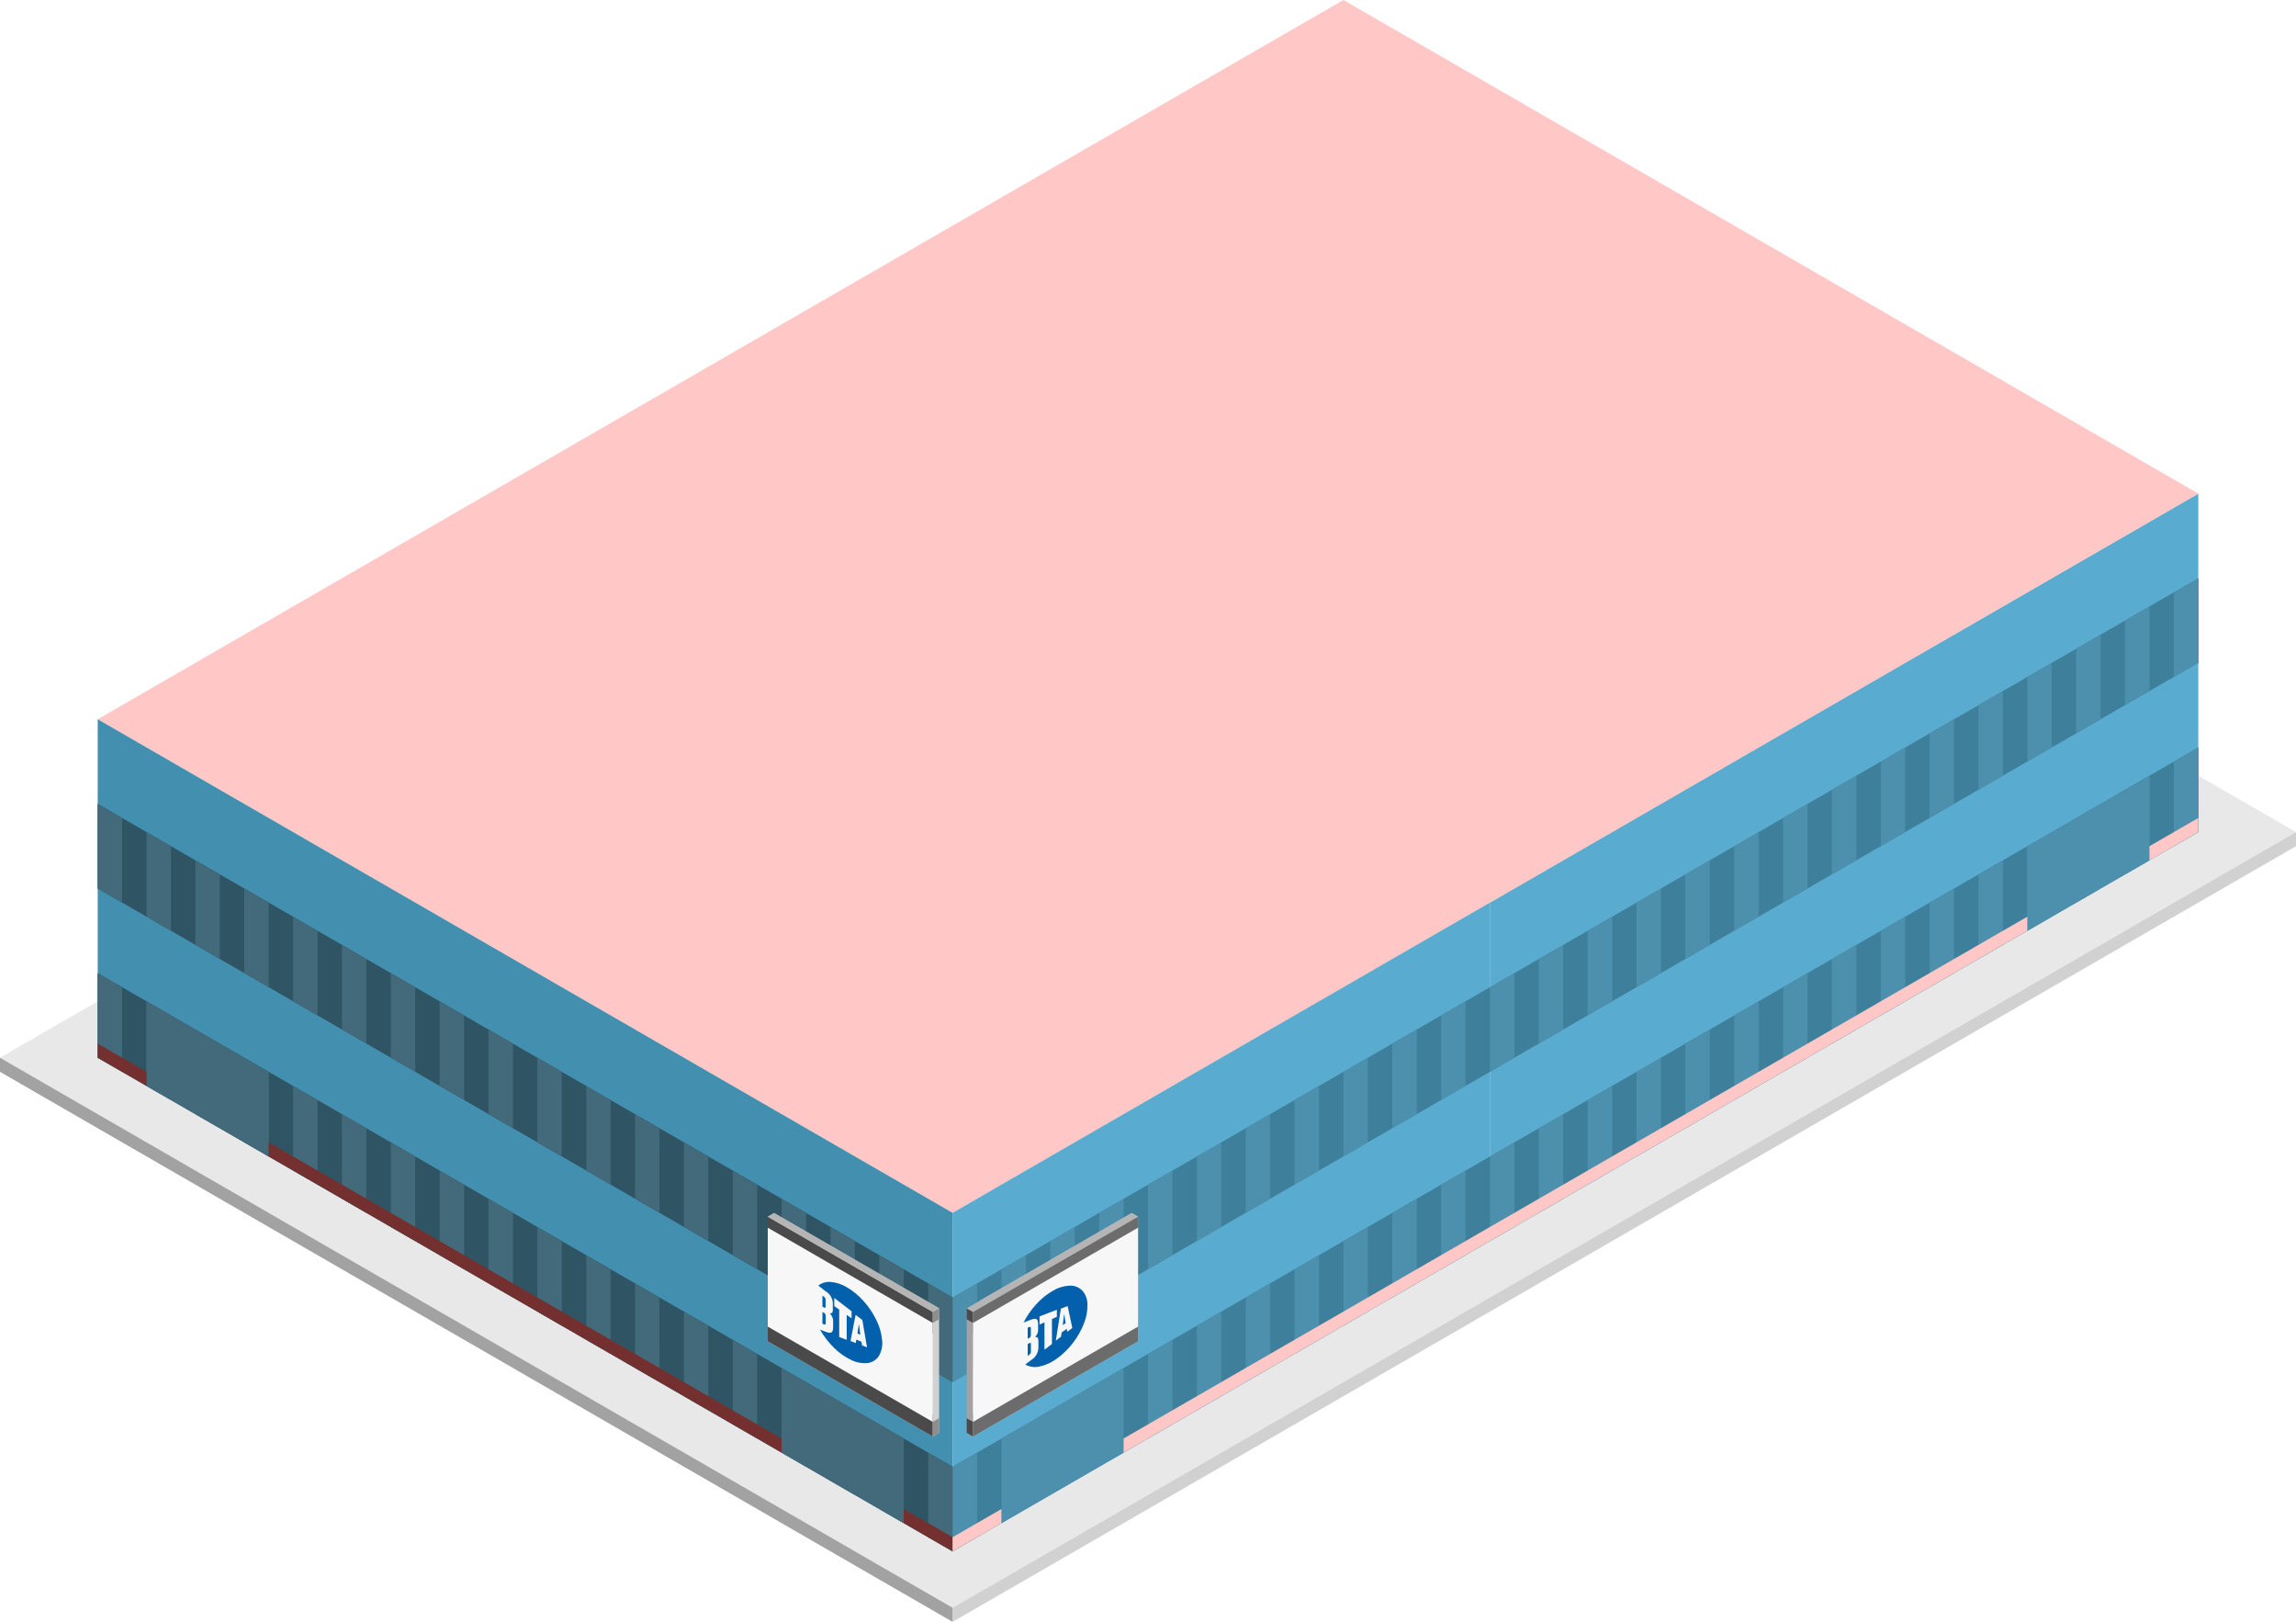
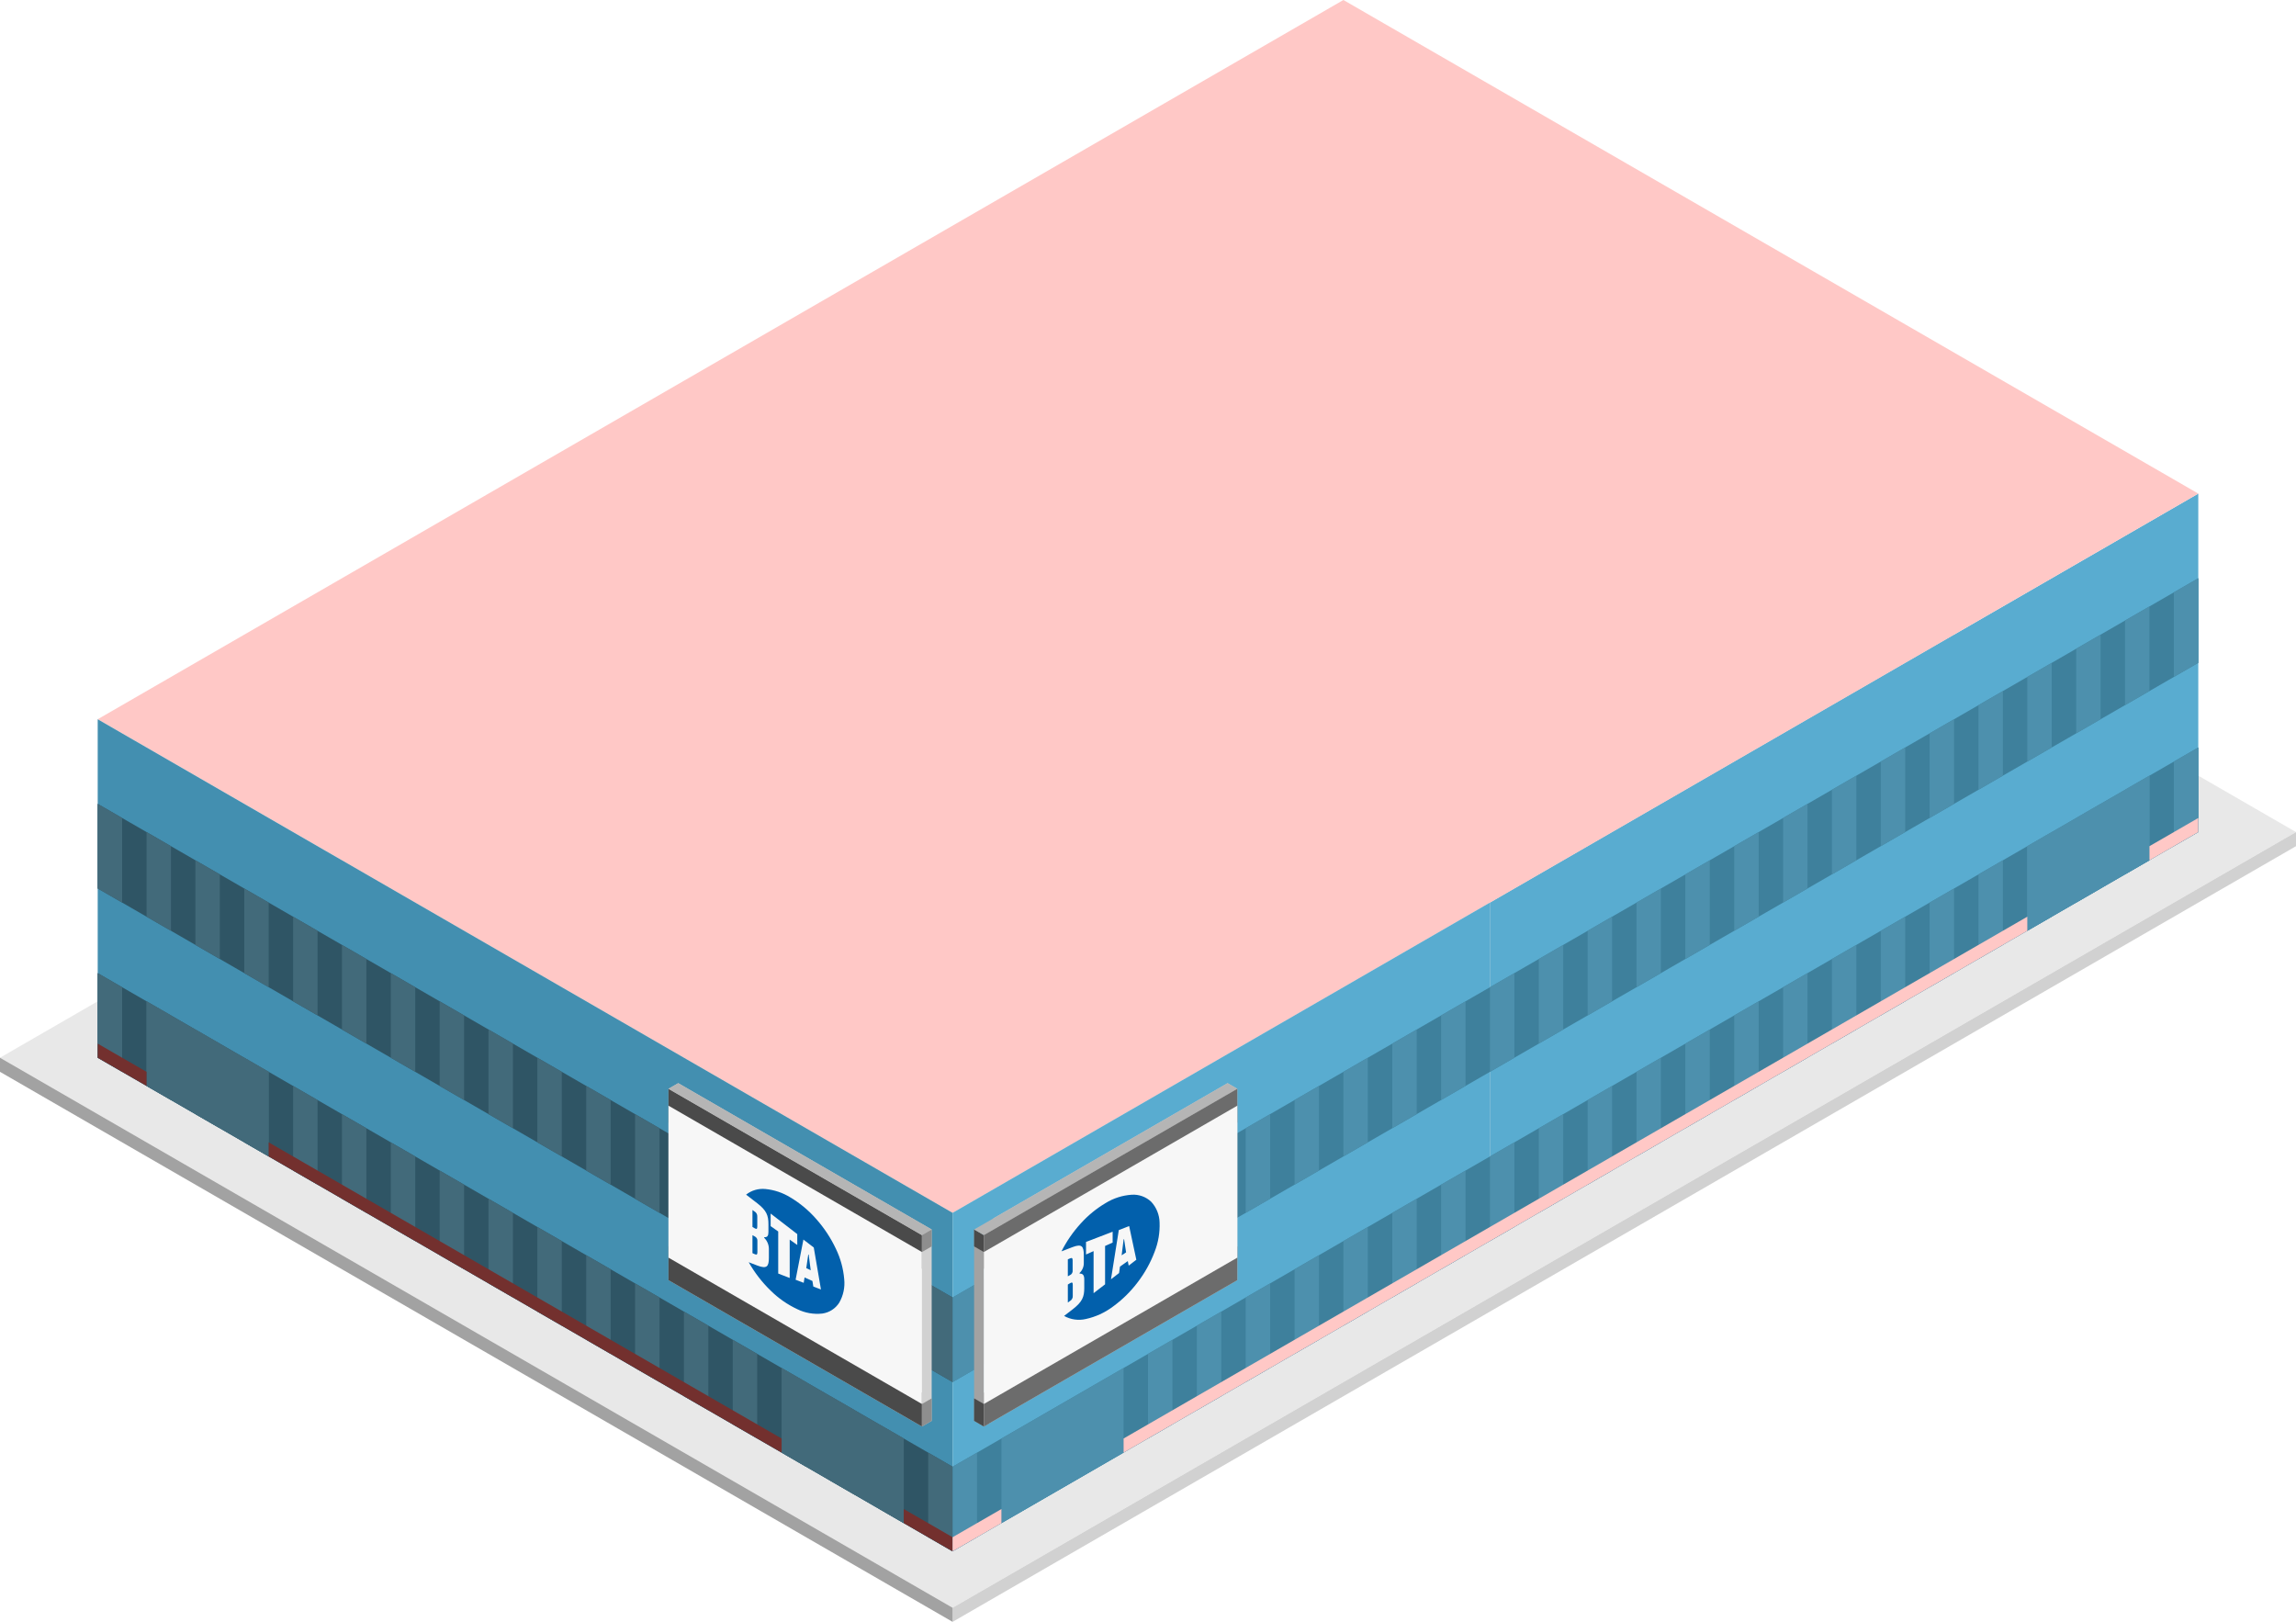
<svg xmlns="http://www.w3.org/2000/svg" id="Layer_1" data-name="Layer 1" viewBox="0 0 470 331.976">
  <defs>
    <style>
      .concrete-top {
        fill: #e8e8e8;
      }

      .curtain-R-prim-light {
        fill: #59acd0;
      }

      .top-light {
        fill: #ffc8c6;
      }

      .curtain-L-prim-light {
        fill: #438fb0;
      }

      .curtain-L-prim-dark {
        fill: #2f5565;
      }

      .curtain-R-prim-dark {
        fill: #3e809c;
      }

      .curtain-L-prim-dark-light {
        fill: #426a7a;
      }

      .curtain-R-prim-dark-light {
        fill: #4d90ad;
      }

      .exterior-L-prim {
        fill: #73302e;
      }

      .concrete-right {
        fill: #d1d1d1;
      }

      .concrete-left {
        fill: #a2a2a2;
      }

      .cls-1 {
        fill: #4a4a4a;
      }

      .cls-2 {
        fill: #b5b5b5;
      }

      .cls-3 {
        fill: #6c6c6c;
      }

      .cls-4 {
        fill: #f7f7f7;
      }

      .cls-5 {
        fill: #0260ac;
      }

      .cls-6 {
        fill: #8e8e8e;
      }
    </style>
  </defs>
  <g>
    <g>
      <path id="Path" class="concrete-top" d="M195,329.09,470,170.318,275,57.735,0,216.506Z" />
      <path id="Path-2" data-name="Path" class="curtain-R-prim-light" d="M305,184.752l145-83.716v69.282L305,254.034Z" />
      <path id="anchor_20_248.261_430" class="top-light" d="M20,147.224,275,0,450,101.036,195,248.261Z" />
      <path id="Path-3" data-name="Path" class="curtain-L-prim-light" d="M20,216.506,195,317.543V248.261L20,147.224Z" />
      <path id="Path-4" data-name="Path" class="curtain-R-prim-light" d="M195,248.261l110-63.509v69.282L195,317.543Z" />
      <path id="Path-5" data-name="Path" class="curtain-L-prim-dark" d="M195,265.581,20,164.545v17.32L195,282.902Z" />
      <path id="Path-6" data-name="Path" class="curtain-L-prim-dark" d="M195,300.222,20,199.186v17.32L195,317.543Z" />
      <path id="Path-7" data-name="Path" class="curtain-R-prim-dark" d="M195,265.581,450,118.357v17.32L195,282.902Z" />
      <path id="Path-8" data-name="Path" class="curtain-R-prim-dark" d="M195,300.222,450,152.998v17.321L195,317.543Z" />
      <path id="Path-9" data-name="Path" class="curtain-L-prim-dark-light" d="M20,164.545l5,2.887v17.32l-5-2.887Z" />
      <path id="Path-10" data-name="Path" class="curtain-R-prim-dark-light" d="M300,204.96l-5,2.887v17.32l5-2.887Z" />
      <path id="Path-11" data-name="Path" class="curtain-L-prim-dark-light" d="M20,199.186l5,2.887v17.32l-5-2.887Z" />
      <path id="Path-12" data-name="Path" class="curtain-R-prim-dark-light" d="M300,239.601l-5,2.887v17.321l5-2.887Z" />
      <path id="Path-13" data-name="Path" class="curtain-R-prim-dark-light" d="M410,141.451l-5,2.887v17.321l5-2.887Z" />
      <path id="Path-14" data-name="Path" class="curtain-R-prim-dark-light" d="M410,176.092l-5,2.887v17.32l5-2.887Z" />
      <path id="Path-15" data-name="Path" class="curtain-R-prim-dark-light" d="M440,124.13l-5,2.887v17.32l5-2.887Z" />
      <path id="Path-16" data-name="Path" class="curtain-R-prim-dark-light" d="M440,158.771l-5,2.887v17.321l5-2.887Z" />
      <path id="Path-17" data-name="Path" class="curtain-R-prim-dark-light" d="M450,118.357l-5,2.887v17.32l5-2.887Z" />
      <path id="Path-18" data-name="Path" class="curtain-R-prim-dark-light" d="M450,152.998l-5,2.887v17.321l5-2.887Z" />
      <path id="Path-19" data-name="Path" class="curtain-L-prim-dark-light" d="M100,210.733l5,2.887V230.94l-5-2.887Z" />
      <path id="Path-20" data-name="Path" class="curtain-R-prim-dark-light" d="M220,251.148l-5,2.887v17.321l5-2.887Z" />
      <path id="Path-21" data-name="Path" class="curtain-L-prim-dark-light" d="M100,245.374l5,2.887v17.32l-5-2.887Z" />
      <path id="Path-22" data-name="Path" class="curtain-R-prim-dark-light" d="M330,187.639l-5,2.887v17.32l5-2.887Z" />
      <path id="Path-23" data-name="Path" class="curtain-R-prim-dark-light" d="M330,222.28l-5,2.886v17.321l5-2.887Z" />
      <path id="Path-24" data-name="Path" class="curtain-L-prim-dark-light" d="M60,187.639l5,2.887v17.32l-5-2.887Z" />
      <path id="Path-25" data-name="Path" class="curtain-R-prim-dark-light" d="M260,228.054l-5,2.887v17.321l5-2.887Z" />
      <path id="Path-26" data-name="Path" class="curtain-L-prim-dark-light" d="M60,222.28l5,2.887v17.32l-5-2.887Z" />
      <path id="Path-27" data-name="Path" class="curtain-R-prim-dark-light" d="M260,262.695l-5,2.887v17.321l5-2.887Z" />
      <path id="Path-28" data-name="Path" class="curtain-R-prim-dark-light" d="M370,164.545l-5,2.887v17.32l5-2.887Z" />
      <path id="Path-29" data-name="Path" class="curtain-R-prim-dark-light" d="M370,199.186l-5,2.887v17.32l5-2.887Z" />
      <path id="Path-30" data-name="Path" class="curtain-L-prim-dark-light" d="M140,233.827l5,2.887v17.321l-5-2.887Z" />
      <path id="Path-31" data-name="Path" class="curtain-L-prim-dark-light" d="M140,268.468l5,2.887v17.32l-5-2.887Z" />
      <path id="Path-32" data-name="Path" class="curtain-L-prim-dark-light" d="M40,176.092l5,2.887v17.32l-5-2.887Z" />
      <path id="Path-33" data-name="Path" class="curtain-R-prim-dark-light" d="M280,216.506l-5,2.887v17.32l5-2.887Z" />
      <path id="Path-34" data-name="Path" class="curtain-L-prim-dark-light" d="M40,210.733l5,2.887v17.32l-5-2.887Z" />
      <path id="Path-35" data-name="Path" class="curtain-R-prim-dark-light" d="M280,251.148l-5,2.887v17.321l5-2.887Z" />
      <path id="Path-36" data-name="Path" class="curtain-R-prim-dark-light" d="M390,152.998l-5,2.887v17.321l5-2.887Z" />
      <path id="Path-37" data-name="Path" class="curtain-R-prim-dark-light" d="M390,187.639l-5,2.887v17.32l5-2.887Z" />
      <path id="Path-38" data-name="Path" class="curtain-R-prim-dark-light" d="M420,135.677l-5,2.887v17.32l5-2.887Z" />
      <path id="Path-39" data-name="Path" class="curtain-R-prim-dark-light" d="M420,170.318l-5,2.887v17.321l5-2.887Z" />
      <path id="Path-40" data-name="Path" class="curtain-L-prim-dark-light" d="M120,222.28l5,2.887v17.321l-5-2.887Z" />
      <path id="Path-41" data-name="Path" class="curtain-R-prim-dark-light" d="M200,262.695l-5,2.887v17.32l5-2.887Z" />
      <path id="Path-42" data-name="Path" class="curtain-L-prim-dark-light" d="M120,256.921l5,2.887v17.32l-5-2.887Z" />
      <path id="Path-43" data-name="Path" class="curtain-R-prim-dark-light" d="M200,297.336l-5,2.887v17.32l5-2.887Z" />
      <path id="Path-44" data-name="Path" class="curtain-R-prim-dark-light" d="M310,199.186l-5,2.887v17.32l5-2.887Z" />
      <path id="Path-45" data-name="Path" class="curtain-R-prim-dark-light" d="M310,233.827l-5,2.887v17.321l5-2.887Z" />
      <path id="Path-46" data-name="Path" class="curtain-L-prim-dark-light" d="M80,199.186l5,2.887v17.32l-5-2.887Z" />
      <path id="Path-47" data-name="Path" class="curtain-R-prim-dark-light" d="M240,239.601l-5,2.887v17.321l5-2.887Z" />
      <path id="Path-48" data-name="Path" class="curtain-L-prim-dark-light" d="M80,233.827l5,2.887v17.32l-5-2.887Z" />
      <path id="Path-49" data-name="Path" class="curtain-R-prim-dark-light" d="M240,274.241l-5,2.887v17.321l5-2.887Z" />
      <path id="Path-50" data-name="Path" class="curtain-R-prim-dark-light" d="M350,176.092l-5,2.887v17.32l5-2.887Z" />
      <path id="Path-51" data-name="Path" class="curtain-R-prim-dark-light" d="M350,210.733l-5,2.887V230.94l5-2.887Z" />
      <path id="Path-52" data-name="Path" class="curtain-L-prim-dark-light" d="M160,245.374l5,2.887v17.32l-5-2.887Z" />
      <path id="Path-53" data-name="Path" class="curtain-L-prim-dark-light" d="M160,280.015l5,2.887v17.32l-5-2.887Z" />
      <path id="Path-54" data-name="Path" class="curtain-L-prim-dark-light" d="M180,256.921l5,2.887v17.32l-5-2.887Z" />
      <path id="Path-55" data-name="Path" class="curtain-L-prim-dark-light" d="M180,291.562l5,2.887v17.32l-5-2.887Z" />
      <path id="Path-56" data-name="Path" class="curtain-L-prim-dark-light" d="M30,170.318l5,2.887v17.321l-5-2.887Z" />
      <path id="Path-57" data-name="Path" class="curtain-R-prim-dark-light" d="M290,210.733l-5,2.887V230.94l5-2.887Z" />
      <path id="Path-58" data-name="Path" class="curtain-L-prim-dark-light" d="M30,204.959l5,2.887v17.32L30,222.28Z" />
      <path id="Path-59" data-name="Path" class="curtain-R-prim-dark-light" d="M290,245.374l-5,2.887v17.32l5-2.887Z" />
      <path id="Path-60" data-name="Path" class="curtain-R-prim-dark-light" d="M400,147.224l-5,2.887v17.321l5-2.887Z" />
      <path id="Path-61" data-name="Path" class="curtain-R-prim-dark-light" d="M400,181.865l-5,2.887v17.32l5-2.887Z" />
      <path id="Path-62" data-name="Path" class="curtain-R-prim-dark-light" d="M430,129.904l-5,2.887v17.32l5-2.887Z" />
      <path id="Path-63" data-name="Path" class="curtain-R-prim-dark-light" d="M430,164.545l-5,2.887v17.321l5-2.887Z" />
      <path id="Path-64" data-name="Path" class="curtain-L-prim-dark-light" d="M110,216.506l5,2.887v17.32l-5-2.887Z" />
      <path id="Path-65" data-name="Path" class="curtain-R-prim-dark-light" d="M210,256.921l-5,2.887v17.32l5-2.887Z" />
      <path id="Path-66" data-name="Path" class="curtain-L-prim-dark-light" d="M110,251.148l5,2.887v17.321l-5-2.887Z" />
      <path id="Path-67" data-name="Path" class="curtain-R-prim-dark-light" d="M230,280.015l-25,14.434v17.32l25-14.434Z" />
      <path id="Path-68" data-name="Path" class="curtain-L-prim-dark-light" d="M160,280.015l25,14.434v17.32l-25-14.434Z" />
      <path id="Path-69" data-name="Path" class="curtain-L-prim-dark-light" d="M30,204.959l25,14.434v17.32L30,222.28Z" />
      <path id="Path-70" data-name="Path" class="curtain-R-prim-dark-light" d="M440,158.771l-25,14.434v17.32l25-14.434Z" />
      <path id="Path-71" data-name="Path" class="curtain-R-prim-dark-light" d="M320,193.412l-5,2.887V213.62l5-2.887Z" />
      <path id="Path-72" data-name="Path" class="curtain-R-prim-dark-light" d="M320,228.054l-5,2.887v17.321l5-2.887Z" />
      <path id="Path-73" data-name="Path" class="curtain-L-prim-dark-light" d="M70,193.412l5,2.887V213.62l-5-2.887Z" />
      <path id="Path-74" data-name="Path" class="curtain-R-prim-dark-light" d="M250,233.827l-5,2.887v17.321l5-2.887Z" />
      <path id="Path-75" data-name="Path" class="curtain-L-prim-dark-light" d="M70,228.053l5,2.887v17.32l-5-2.887Z" />
      <path id="Path-76" data-name="Path" class="curtain-R-prim-dark-light" d="M250,268.468l-5,2.887v17.32l5-2.887Z" />
      <path id="Path-77" data-name="Path" class="curtain-R-prim-dark-light" d="M360,170.318l-5,2.887v17.321l5-2.887Z" />
      <path id="Path-78" data-name="Path" class="curtain-R-prim-dark-light" d="M360,204.96l-5,2.887v17.32l5-2.887Z" />
      <path id="Path-79" data-name="Path" class="curtain-L-prim-dark-light" d="M150,239.601l5,2.887v17.321l-5-2.887Z" />
      <path id="Path-80" data-name="Path" class="curtain-L-prim-dark-light" d="M150,274.241l5,2.887v17.321l-5-2.887Z" />
      <path id="Path-81" data-name="Path" class="curtain-L-prim-dark-light" d="M50,181.865l5,2.887v17.321l-5-2.887Z" />
      <path id="Path-82" data-name="Path" class="curtain-R-prim-dark-light" d="M270,222.28l-5,2.887v17.321l5-2.887Z" />
      <path id="Path-83" data-name="Path" class="curtain-L-prim-dark-light" d="M50,216.506l5,2.887v17.32l-5-2.887Z" />
      <path id="Path-84" data-name="Path" class="curtain-R-prim-dark-light" d="M270,256.921l-5,2.887v17.32l5-2.887Z" />
      <path id="Path-85" data-name="Path" class="curtain-R-prim-dark-light" d="M380,158.771l-5,2.887v17.321l5-2.887Z" />
      <path id="Path-86" data-name="Path" class="curtain-R-prim-dark-light" d="M380,193.412l-5,2.887V213.62l5-2.887Z" />
      <path id="Path-87" data-name="Path" class="curtain-L-prim-dark-light" d="M130,228.054l5,2.887v17.321l-5-2.887Z" />
      <path id="Path-88" data-name="Path" class="curtain-L-prim-dark-light" d="M130,262.695l5,2.887v17.321l-5-2.887Z" />
      <path id="Path-89" data-name="Path" class="curtain-L-prim-dark-light" d="M90,204.959l5,2.887v17.32L90,222.28Z" />
      <path id="Path-90" data-name="Path" class="curtain-R-prim-dark-light" d="M230,245.374l-5,2.887v17.32l5-2.887Z" />
      <path id="Path-91" data-name="Path" class="curtain-L-prim-dark-light" d="M90,239.601l5,2.887v17.32l-5-2.887Z" />
      <path id="Path-92" data-name="Path" class="curtain-R-prim-dark-light" d="M340,181.865l-5,2.887v17.321l5-2.887Z" />
      <path id="Path-93" data-name="Path" class="curtain-R-prim-dark-light" d="M340,216.506l-5,2.887v17.32l5-2.887Z" />
      <path id="Path-94" data-name="Path" class="curtain-L-prim-dark-light" d="M170,251.148l5,2.887v17.321l-5-2.887Z" />
      <path id="Path-95" data-name="Path" class="curtain-L-prim-dark-light" d="M170,285.788l5,2.887v17.32l-5-2.887Z" />
      <path id="Path-96" data-name="Path" class="curtain-L-prim-dark-light" d="M190,262.695l5,2.887v17.32l-5-2.887Z" />
      <path id="Path-97" data-name="Path" class="curtain-L-prim-dark-light" d="M190,297.335l5,2.887v17.32l-5-2.887Z" />
      <path id="Path-98" data-name="Path" class="exterior-L-prim" d="M185,308.882l10,5.774v2.887l-10-5.774Z" />
      <path id="Path-99" data-name="Path" class="top-light" d="M205,308.882l-10,5.774v2.887l10-5.774Z" />
      <path id="Path-100" data-name="Path" class="top-light" d="M415,187.639l-185,106.81v2.887l185-106.81Z" />
      <path id="Path-101" data-name="Path" class="top-light" d="M450,167.432l-10,5.774v2.887l10-5.774Z" />
      <path id="Path-102" data-name="Path" class="exterior-L-prim" d="M20,213.62l10,5.774v2.887l-10-5.774Z" />
      <path id="Path-103" data-name="Path" class="exterior-L-prim" d="M55,233.827l105,60.622v2.887L55,236.714Z" />
      <path id="Path-104" data-name="Path" class="concrete-right" d="M195,329.09v2.887L470,173.205v-2.887Z" />
      <path id="Path-105" data-name="Path" class="concrete-left" d="M0,216.506v2.887L195,331.976V329.09Z" />
    </g>
-     <g id="Group">
-       <g id="Group-2" data-name="Group">
-         <path id="Path-106" data-name="Path" class="concrete-left" d="M197.888,267.797l1.299.75v25.496l-1.299-.75Z" />
-         <path id="Path-107" data-name="Path" class="cls-1" d="M199.836,290.669l-.649.375-1.299-.75v2.999l1.299.75.649-.375Z" />
-         <path id="Path-108" data-name="Path" class="cls-1" d="M199.836,268.172v2.25l-.649.375-1.299-.75v-2.25l1.299.75Z" />
-         <path id="Path-109" data-name="Path" class="concrete-right" d="M200.486,266.298l-1.299,2.25v25.496l33.771-19.497V249.05l-1.299-.75Z" />
-         <path id="Path-110" data-name="Path" class="cls-2" d="M197.888,267.797l1.299.75L232.957,249.05l-1.299-.75Z" />
-       </g>
-       <g id="Group-3" data-name="Group">
-         <path id="Path-111" data-name="Path" class="cls-3" d="M232.957,270.047l-33.771,19.498v4.499l33.771-19.497Z" />
-         <path id="Path-112" data-name="Path" class="cls-3" d="M232.957,249.05v4.499l-33.771,19.498v-4.499Z" />
-         <path id="Path-113" data-name="Path" class="cls-4" d="M232.957,251.299l-33.771,19.497v20.247l33.771-19.498Z" />
-         <g id="Group-4" data-name="Group">
-           <path id="Path-114" data-name="Path" class="cls-5" d="M211.034,275.176c0-.333-.085-.39-.376-.216l-.282.169v2.396l.282-.2a.734.734,0,0,0,.376-.708Z" />
-           <path id="Path-115" data-name="Path" class="cls-5" d="M211.017,273.239V271.931c0-.333-.085-.403-.376-.274l-.265.118v2.257q.133-.073.265-.145A.617.617,0,0,0,211.017,273.239Z" />
-           <path id="Path-116" data-name="Path" class="cls-5" d="M217.812,269.11c-.111.956-.154,1.129-.265,2.127.279-.179.313-.216.592-.395-.111-.802-.156-.914-.267-1.759Z" />
-           <path id="Compound_Path" data-name="Compound Path" class="cls-5" d="M215.405,264.278a14.166,14.166,0,0,0-3.308,2.713,16.666,16.666,0,0,0-2.57,3.717l1.49-.572c1.231-.464,1.488-.104,1.488,1.082v1.015a1.787,1.787,0,0,1-.564,1.353v.086c.453-.026.624.237.624.771v1.146a3.045,3.045,0,0,1-1.531,2.828l-1.156.891a4.039,4.039,0,0,0,2.909.408,9.283,9.283,0,0,0,3.555-1.621,15.624,15.624,0,0,0,3.324-3.252,15.812,15.812,0,0,0,2.273-4.08,9.644,9.644,0,0,0,.661-3.901,4.199,4.199,0,0,0-1.113-2.761,3.45,3.45,0,0,0-2.614-.939,7.55,7.55,0,0,0-3.469,1.114Zm-.068,5.713v5.111q-.765.59-1.53,1.179v-5.606q-.505.226-1.009.451v-1.673l3.547-1.362v1.449Q215.841,269.765,215.337,269.991Zm3.147,2.619c-.04-.271-.08-.329-.119-.605l-1.043.735c-.04.355-.08.498-.119.858l-1.078.831,1.041-6.554,1.38-.536.957,4.487Z" />
+     <g>
+       <g id="Group">
+         <g id="Group-2" data-name="Group">
+           <path id="Path-106" data-name="Path" class="concrete-left" d="M199.404,251.668l1.996,1.153v39.171l-1.996-1.152Z" />
+           <path id="Path-107" data-name="Path" class="cls-1" d="M202.397,286.807l-.998.576-1.996-1.152v4.608l1.996,1.152.998-.576Z" />
+           <path id="Path-108" data-name="Path" class="cls-1" d="M202.397,252.244v3.456l-.998.576-1.996-1.153v-3.456l1.996,1.153Z" />
+           <path id="Path-109" data-name="Path" class="concrete-right" d="M203.395,249.364l-1.996,3.456v39.171l51.883-29.954V222.866l-1.996-1.152Z" />
+           <path id="Path-110" data-name="Path" class="cls-2" d="M199.404,251.668l1.996,1.153,51.883-29.955-1.996-1.152Z" />
+         </g>
+         <g id="Group-3" data-name="Group">
+           <path id="Path-111" data-name="Path" class="cls-3" d="M253.282,255.124l-51.883,29.955v6.912l51.883-29.954Z" />
+           <path id="Path-112" data-name="Path" class="cls-3" d="M253.282,222.866v6.912l-51.883,29.955v-6.912Z" />
+           <path id="Path-113" data-name="Path" class="cls-4" d="M253.282,226.322,201.399,256.277v31.107l51.883-29.955Z" />
+           <g id="Group-4" data-name="Group">
+             <path id="Path-114" data-name="Path" class="cls-5" d="M219.601,263.004c0-.512-.131-.599-.578-.332l-.433.259v3.681l.433-.306a1.128,1.128,0,0,0,.578-1.087Z" />
+             <path id="Path-115" data-name="Path" class="cls-5" d="M219.574,260.029v-2.009c0-.512-.131-.619-.578-.421l-.407.182v3.467q.203-.113.407-.223A.948.948,0,0,0,219.574,260.029Z" />
+             <path id="Path-116" data-name="Path" class="cls-5" d="M230.014,253.686c-.171,1.468-.236,1.734-.407,3.267.429-.275.481-.332.91-.608-.171-1.232-.239-1.404-.41-2.702Z" />
+             <path id="Compound_Path" data-name="Compound Path" class="cls-5" d="M226.317,246.262a21.765,21.765,0,0,0-5.083,4.168,25.603,25.603,0,0,0-3.948,5.711l2.288-.879c1.892-.714,2.285-.16,2.285,1.663v1.56a2.746,2.746,0,0,1-.866,2.079v.133c.695-.04.959.364.959,1.185v1.761c0,1.817-.394,2.824-2.352,4.345l-1.776,1.369a6.206,6.206,0,0,0,4.47.627,14.261,14.261,0,0,0,5.462-2.49,24,24,0,0,0,5.107-4.996,24.293,24.293,0,0,0,3.492-6.268,14.817,14.817,0,0,0,1.016-5.994,6.451,6.451,0,0,0-1.71-4.242,5.3,5.3,0,0,0-4.016-1.443,11.6,11.6,0,0,0-5.33,1.711Zm-.104,8.777v7.852q-1.176.906-2.351,1.812v-8.613q-.776.347-1.55.693v-2.57l5.45-2.092v2.226Q226.987,254.692,226.212,255.039Zm4.835,4.023c-.061-.417-.123-.505-.183-.929l-1.603,1.129c-.061.546-.123.765-.184,1.319l-1.655,1.276,1.599-10.069,2.12-.824,1.469,6.893Z" />
+           </g>
        </g>
      </g>
-     </g>
-     <g id="Group-5" data-name="Group">
-       <g id="Group-6" data-name="Group">
-         <path id="Path-117" data-name="Path" class="concrete-right" d="M158.465,248.3l-1.299.75v25.497L190.937,294.044l1.299-.75V267.797Z" />
-         <path id="Path-118" data-name="Path" class="cls-1" d="M190.937,289.544l-33.771-19.497v4.499L190.937,294.044Z" />
-         <path id="Path-119" data-name="Path" class="cls-6" d="M190.937,291.044l1.299-.75v2.999l-1.299.75Z" />
-         <path id="Path-120" data-name="Path" class="cls-1" d="M190.937,268.547v4.499L157.166,253.549V249.05Z" />
-         <path id="Path-121" data-name="Path" class="cls-2" d="M158.465,248.3l-1.299.75,33.771,19.498,1.299-.75Z" />
-         <path id="Path-122" data-name="Path" class="cls-4" d="M190.937,270.797l-33.771-19.498v20.247l33.771,19.497Z" />
-         <path id="Path-123" data-name="Path" class="cls-6" d="M190.937,270.797l1.299-.75v-2.25l-1.299.75Z" />
-         <g id="Group-7" data-name="Group">
-           <path id="Path-124" data-name="Path" class="cls-5" d="M169.014,269.358a.621.621,0,0,0-.376-.65l-.282-.157v2.396l.282.126c.291.129.377.06.376-.273Z" />
-           <path id="Path-125" data-name="Path" class="cls-5" d="M168.996,267.402v-1.307a.736.736,0,0,0-.376-.708l-.265-.188v2.256l.265.161C168.911,267.791,168.996,267.735,168.996,267.402Z" />
-           <path id="Path-126" data-name="Path" class="cls-5" d="M175.792,271.12c-.111.827-.154.951-.265,1.82.279.143.313.145.592.288-.111-.93-.156-1.094-.267-2.067Z" />
-           <path id="Compound_Path-2" data-name="Compound Path" class="cls-5" d="M173.385,263.509a7.704,7.704,0,0,0-3.308-1.107,3.569,3.569,0,0,0-2.57.75l1.49,1.148a3.009,3.009,0,0,1,1.488,2.8v1.015c0,.486-.12.746-.564.702v.086a2.09,2.09,0,0,1,.624,1.492v1.146c0,1.183-.257,1.542-1.531,1.06l-1.156-.444a16.764,16.764,0,0,0,2.909,3.768,12.673,12.673,0,0,0,3.555,2.483,6.031,6.031,0,0,0,3.324.587,3.187,3.187,0,0,0,2.273-1.455,5.198,5.198,0,0,0,.661-3.138,11.497,11.497,0,0,0-1.113-4.046,16.552,16.552,0,0,0-2.614-3.957,14.304,14.304,0,0,0-3.469-2.892Zm-.068,5.634v5.111q-.765-.294-1.53-.587V268.06q-.505-.357-1.009-.714v-1.673l3.547,2.735v1.449Q173.821,269.499,173.317,269.143Zm3.147,6.252c-.04-.317-.08-.421-.119-.743l-1.043-.47c-.04.31-.08.405-.119.72l-1.078-.413,1.041-5.352,1.38,1.057.957,5.592Z" />
+       <g id="Group-5" data-name="Group">
+         <g id="Group-6" data-name="Group">
+           <path id="Path-117" data-name="Path" class="concrete-right" d="M138.837,221.714l-1.996,1.152v39.172l51.883,29.955L190.72,290.84V251.668Z" />
+           <path id="Path-118" data-name="Path" class="cls-1" d="M188.725,285.079l-51.883-29.954v6.912l51.883,29.955Z" />
+           <path id="Path-119" data-name="Path" class="cls-6" d="M188.725,287.384l1.996-1.152v4.608l-1.996,1.153Z" />
+           <path id="Path-120" data-name="Path" class="cls-1" d="M188.725,252.821v6.912l-51.883-29.955v-6.912Z" />
+           <path id="Path-121" data-name="Path" class="cls-2" d="M138.837,221.714l-1.996,1.152,51.883,29.955,1.996-1.153Z" />
+           <path id="Path-122" data-name="Path" class="cls-4" d="M188.725,256.277l-51.883-29.955v31.107l51.883,29.955Z" />
+           <path id="Path-123" data-name="Path" class="cls-6" d="M188.725,256.277l1.996-1.152v-3.457l-1.996,1.153Z" />
+           <g id="Group-7" data-name="Group">
+             <path id="Path-124" data-name="Path" class="cls-5" d="M155.043,254.067a.955.955,0,0,0-.578-.999l-.433-.241v3.681l.433.194c.447.199.579.092.578-.42Z" />
+             <path id="Path-125" data-name="Path" class="cls-5" d="M155.017,251.061v-2.008a1.131,1.131,0,0,0-.578-1.088l-.407-.288v3.466l.407.247C154.886,251.659,155.017,251.572,155.017,251.061Z" />
+             <path id="Path-126" data-name="Path" class="cls-5" d="M165.456,256.773c-.171,1.271-.236,1.462-.407,2.797.429.22.48.223.91.443-.171-1.43-.239-1.68-.41-3.175Z" />
+             <path id="Compound_Path-2" data-name="Compound Path" class="cls-5" d="M161.759,245.08a11.834,11.834,0,0,0-5.083-1.701,5.483,5.483,0,0,0-3.948,1.153l2.288,1.764c1.892,1.47,2.285,2.478,2.285,4.301v1.56c0,.747-.184,1.146-.866,1.078v.133a3.212,3.212,0,0,1,.959,2.292v1.761c0,1.817-.394,2.368-2.352,1.629l-1.776-.682a25.759,25.759,0,0,0,4.47,5.789,19.471,19.471,0,0,0,5.462,3.815,9.266,9.266,0,0,0,5.107.902,4.896,4.896,0,0,0,3.492-2.235,7.985,7.985,0,0,0,1.016-4.821,17.665,17.665,0,0,0-1.71-6.216,25.441,25.441,0,0,0-4.016-6.08,21.977,21.977,0,0,0-5.33-4.443Zm-.104,8.656v7.852q-1.176-.452-2.351-.902v-8.613q-.776-.548-1.55-1.097v-2.57l5.45,4.202v2.226Q162.429,254.284,161.654,253.736Zm4.835,9.606c-.061-.487-.123-.646-.184-1.141l-1.603-.722c-.061.476-.123.623-.184,1.106l-1.656-.635,1.599-8.223,2.12,1.624,1.47,8.591Z" />
+           </g>
        </g>
      </g>
    </g>
  </g>
</svg>
